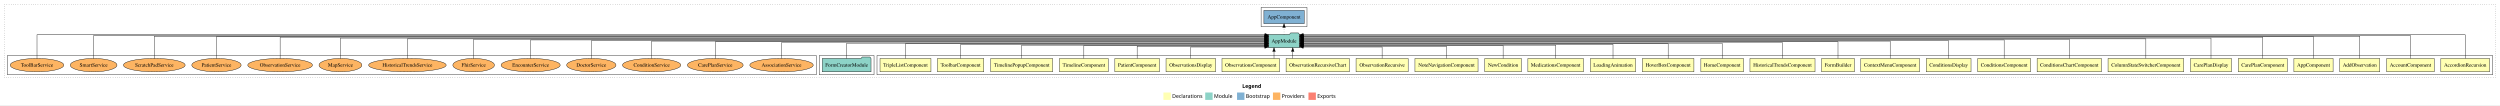
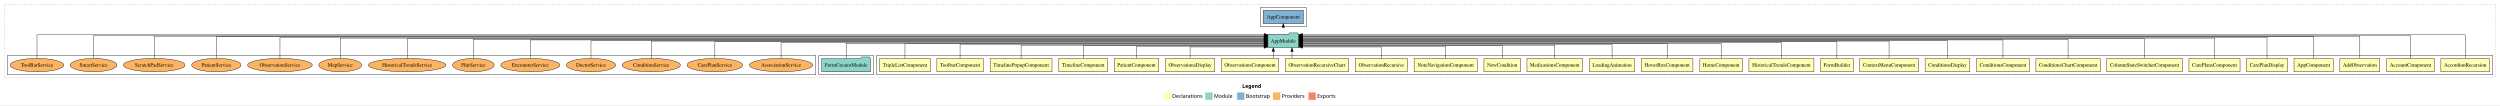
- <svg xmlns="http://www.w3.org/2000/svg" width="6756pt" height="284pt" viewBox="0.00 0.00 6756.00 284.00">
+ <svg xmlns="http://www.w3.org/2000/svg" width="6760pt" height="284pt" viewBox="0.00 0.00 6760.00 284.00">
  <g id="graph0" class="graph" transform="scale(1 1) rotate(0) translate(4 280)">
-     <polygon fill="#ffffff" stroke="transparent" points="-4,4 -4,-280 6752,-280 6752,4 -4,4" />
-     <text text-anchor="start" x="3353.009" y="-42.4" font-family="sans-serif" font-weight="bold" font-size="14.00" fill="#000000">Legend</text>
-     <polygon fill="#ffffb3" stroke="transparent" points="3140,-10 3140,-30 3160,-30 3160,-10 3140,-10" />
-     <text text-anchor="start" x="3163.629" y="-15.4" font-family="sans-serif" font-size="14.00" fill="#000000">  Declarations</text>
-     <polygon fill="#8dd3c7" stroke="transparent" points="3253,-10 3253,-30 3273,-30 3273,-10 3253,-10" />
-     <text text-anchor="start" x="3276.725" y="-15.4" font-family="sans-serif" font-size="14.00" fill="#000000">  Module</text>
-     <polygon fill="#80b1d3" stroke="transparent" points="3339,-10 3339,-30 3359,-30 3359,-10 3339,-10" />
-     <text text-anchor="start" x="3362.781" y="-15.4" font-family="sans-serif" font-size="14.00" fill="#000000">  Bootstrap</text>
-     <polygon fill="#fdb462" stroke="transparent" points="3436,-10 3436,-30 3456,-30 3456,-10 3436,-10" />
-     <text text-anchor="start" x="3459.673" y="-15.4" font-family="sans-serif" font-size="14.00" fill="#000000">  Providers</text>
-     <polygon fill="#fb8072" stroke="transparent" points="3532,-10 3532,-30 3552,-30 3552,-10 3532,-10" />
-     <text text-anchor="start" x="3555.726" y="-15.4" font-family="sans-serif" font-size="14.00" fill="#000000">  Exports</text>
+     <polygon fill="#ffffff" stroke="transparent" points="-4,4 -4,-280 6756,-280 6756,4 -4,4" />
+     <text text-anchor="start" x="3355.009" y="-42.4" font-family="sans-serif" font-weight="bold" font-size="14.00" fill="#000000">Legend</text>
+     <polygon fill="#ffffb3" stroke="transparent" points="3142,-10 3142,-30 3162,-30 3162,-10 3142,-10" />
+     <text text-anchor="start" x="3165.629" y="-15.4" font-family="sans-serif" font-size="14.00" fill="#000000">  Declarations</text>
+     <polygon fill="#8dd3c7" stroke="transparent" points="3255,-10 3255,-30 3275,-30 3275,-10 3255,-10" />
+     <text text-anchor="start" x="3278.725" y="-15.4" font-family="sans-serif" font-size="14.00" fill="#000000">  Module</text>
+     <polygon fill="#80b1d3" stroke="transparent" points="3341,-10 3341,-30 3361,-30 3361,-10 3341,-10" />
+     <text text-anchor="start" x="3364.781" y="-15.4" font-family="sans-serif" font-size="14.00" fill="#000000">  Bootstrap</text>
+     <polygon fill="#fdb462" stroke="transparent" points="3438,-10 3438,-30 3458,-30 3458,-10 3438,-10" />
+     <text text-anchor="start" x="3461.673" y="-15.4" font-family="sans-serif" font-size="14.00" fill="#000000">  Providers</text>
+     <polygon fill="#fb8072" stroke="transparent" points="3534,-10 3534,-30 3554,-30 3554,-10 3534,-10" />
+     <text text-anchor="start" x="3557.726" y="-15.4" font-family="sans-serif" font-size="14.00" fill="#000000">  Exports</text>
    <g id="clust1" class="cluster">
-       <polygon fill="none" stroke="#000000" stroke-dasharray="1,5" points="8,-70 8,-268 6740,-268 6740,-70 8,-70" />
+       <polygon fill="none" stroke="#000000" stroke-dasharray="1,5" points="8,-70 8,-268 6744,-268 6744,-70 8,-70" />
    </g>
    <g id="clust2" class="cluster">
-       <polygon fill="none" stroke="#000000" points="2366,-78 2366,-130 6732,-130 6732,-78 2366,-78" />
+       <polygon fill="none" stroke="#000000" points="2366,-78 2366,-130 6736,-130 6736,-78 2366,-78" />
    </g>
    <g id="clust31" class="cluster">
      <polygon fill="none" stroke="#000000" points="2210,-78 2210,-130 2358,-130 2358,-78 2210,-78" />
    </g>
    <g id="clust33" class="cluster">
      <polygon fill="none" stroke="#000000" points="3404,-208 3404,-260 3528,-260 3528,-208 3404,-208" />
    </g>
    <g id="clust34" class="cluster">
      <polygon fill="none" stroke="#000000" points="16,-78 16,-130 2202,-130 2202,-78 16,-78" />
    </g>
    <g id="node1" class="node">
-       <polygon fill="#ffffb3" stroke="#000000" points="6723.849,-122 6592.151,-122 6592.151,-86 6723.849,-86 6723.849,-122" />
-       <text text-anchor="middle" x="6658" y="-99.8" font-family="Times,serif" font-size="14.00" fill="#000000">AccordionRecursion</text>
+       <polygon fill="#ffffb3" stroke="#000000" points="6727.849,-122 6596.151,-122 6596.151,-86 6727.849,-86 6727.849,-122" />
+       <text text-anchor="middle" x="6662" y="-99.8" font-family="Times,serif" font-size="14.00" fill="#000000">AccordionRecursion</text>
    </g>
    <g id="node29" class="node">
      <polygon fill="#8dd3c7" stroke="#000000" points="3507.657,-187 3504.657,-191 3483.657,-191 3480.657,-187 3424.343,-187 3424.343,-151 3507.657,-151 3507.657,-187" />
      <text text-anchor="middle" x="3466" y="-164.8" font-family="Times,serif" font-size="14.00" fill="#000000">AppModule</text>
    </g>
    <g id="edge1" class="edge">
-       <path fill="none" stroke="#000000" d="M6658,-122.198C6658,-146.356 6658,-186 6658,-186 6658,-186 3517.82,-186 3517.82,-186" />
-       <polygon fill="#000000" stroke="#000000" points="3517.82,-182.5 3507.82,-186 3517.82,-189.5 3517.82,-182.5" />
+       <path fill="none" stroke="#000000" d="M6662,-122.198C6662,-146.356 6662,-186 6662,-186 6662,-186 3517.873,-186 3517.873,-186" />
+       <polygon fill="#000000" stroke="#000000" points="3517.873,-182.5 3507.873,-186 3517.873,-189.5 3517.873,-182.5" />
    </g>
    <g id="node2" class="node">
-       <polygon fill="#ffffb3" stroke="#000000" points="6574.259,-122 6445.741,-122 6445.741,-86 6574.259,-86 6574.259,-122" />
-       <text text-anchor="middle" x="6510" y="-99.8" font-family="Times,serif" font-size="14.00" fill="#000000">AccountComponent</text>
+       <polygon fill="#ffffb3" stroke="#000000" points="6578.259,-122 6449.741,-122 6449.741,-86 6578.259,-86 6578.259,-122" />
+       <text text-anchor="middle" x="6514" y="-99.8" font-family="Times,serif" font-size="14.00" fill="#000000">AccountComponent</text>
    </g>
    <g id="edge2" class="edge">
-       <path fill="none" stroke="#000000" d="M6510,-122.153C6510,-145.757 6510,-184 6510,-184 6510,-184 3517.872,-184 3517.872,-184" />
-       <polygon fill="#000000" stroke="#000000" points="3517.873,-180.5 3507.872,-184 3517.872,-187.5 3517.873,-180.5" />
+       <path fill="none" stroke="#000000" d="M6514,-122.153C6514,-145.757 6514,-184 6514,-184 6514,-184 3517.927,-184 3517.927,-184" />
+       <polygon fill="#000000" stroke="#000000" points="3517.928,-180.5 3507.927,-184 3517.927,-187.5 3517.928,-180.5" />
    </g>
    <g id="node3" class="node">
-       <polygon fill="#ffffb3" stroke="#000000" points="6427.03,-122 6318.97,-122 6318.97,-86 6427.03,-86 6427.03,-122" />
-       <text text-anchor="middle" x="6373" y="-99.8" font-family="Times,serif" font-size="14.00" fill="#000000">AddObservation</text>
+       <polygon fill="#ffffb3" stroke="#000000" points="6431.03,-122 6322.97,-122 6322.97,-86 6431.03,-86 6431.03,-122" />
+       <text text-anchor="middle" x="6377" y="-99.8" font-family="Times,serif" font-size="14.00" fill="#000000">AddObservation</text>
    </g>
    <g id="edge3" class="edge">
-       <path fill="none" stroke="#000000" d="M6373,-122.091C6373,-145.133 6373,-182 6373,-182 6373,-182 3517.933,-182 3517.933,-182" />
-       <polygon fill="#000000" stroke="#000000" points="3517.933,-178.5 3507.933,-182 3517.933,-185.5 3517.933,-178.5" />
+       <path fill="none" stroke="#000000" d="M6377,-122.091C6377,-145.133 6377,-182 6377,-182 6377,-182 3517.71,-182 3517.71,-182" />
+       <polygon fill="#000000" stroke="#000000" points="3517.71,-178.5 3507.71,-182 3517.71,-185.5 3517.71,-178.5" />
    </g>
    <g id="node4" class="node">
-       <polygon fill="#ffffb3" stroke="#000000" points="6300.94,-122 6195.06,-122 6195.06,-86 6300.94,-86 6300.94,-122" />
-       <text text-anchor="middle" x="6248" y="-99.8" font-family="Times,serif" font-size="14.00" fill="#000000">AppComponent</text>
+       <polygon fill="#ffffb3" stroke="#000000" points="6304.94,-122 6199.06,-122 6199.06,-86 6304.94,-86 6304.94,-122" />
+       <text text-anchor="middle" x="6252" y="-99.8" font-family="Times,serif" font-size="14.00" fill="#000000">AppComponent</text>
    </g>
    <g id="edge4" class="edge">
-       <path fill="none" stroke="#000000" d="M6248,-122.248C6248,-145.018 6248,-181 6248,-181 6248,-181 3517.759,-181 3517.759,-181" />
-       <polygon fill="#000000" stroke="#000000" points="3517.759,-177.5 3507.759,-181 3517.759,-184.5 3517.759,-177.5" />
+       <path fill="none" stroke="#000000" d="M6252,-122.248C6252,-145.018 6252,-181 6252,-181 6252,-181 3517.819,-181 3517.819,-181" />
+       <polygon fill="#000000" stroke="#000000" points="3517.819,-177.5 3507.819,-181 3517.819,-184.5 3517.819,-177.5" />
    </g>
    <g id="node5" class="node">
-       <polygon fill="#ffffb3" stroke="#000000" points="6177.147,-122 6044.853,-122 6044.853,-86 6177.147,-86 6177.147,-122" />
-       <text text-anchor="middle" x="6111" y="-99.8" font-family="Times,serif" font-size="14.00" fill="#000000">CarePlanComponent</text>
+       <polygon fill="#ffffb3" stroke="#000000" points="6181.361,-122 6070.639,-122 6070.639,-86 6181.361,-86 6181.361,-122" />
+       <text text-anchor="middle" x="6126" y="-99.8" font-family="Times,serif" font-size="14.00" fill="#000000">CarePlanDisplay</text>
    </g>
    <g id="edge5" class="edge">
-       <path fill="none" stroke="#000000" d="M6111,-122.155C6111,-144.352 6111,-179 6111,-179 6111,-179 3517.813,-179 3517.813,-179" />
-       <polygon fill="#000000" stroke="#000000" points="3517.813,-175.5 3507.813,-179 3517.813,-182.5 3517.813,-175.5" />
+       <path fill="none" stroke="#000000" d="M6126,-122.155C6126,-144.352 6126,-179 6126,-179 6126,-179 3517.782,-179 3517.782,-179" />
+       <polygon fill="#000000" stroke="#000000" points="3517.782,-175.5 3507.782,-179 3517.782,-182.5 3517.782,-175.5" />
    </g>
    <g id="node6" class="node">
-       <polygon fill="#ffffb3" stroke="#000000" points="6026.361,-122 5915.639,-122 5915.639,-86 6026.361,-86 6026.361,-122" />
-       <text text-anchor="middle" x="5971" y="-99.8" font-family="Times,serif" font-size="14.00" fill="#000000">CarePlanDisplay</text>
+       <polygon fill="#ffffb3" stroke="#000000" points="6053.091,-122 5914.909,-122 5914.909,-86 6053.091,-86 6053.091,-122" />
+       <text text-anchor="middle" x="5984" y="-99.8" font-family="Times,serif" font-size="14.00" fill="#000000">CarePlansComponent</text>
    </g>
    <g id="edge6" class="edge">
-       <path fill="none" stroke="#000000" d="M5971,-122.045C5971,-143.662 5971,-177 5971,-177 5971,-177 3517.907,-177 3517.907,-177" />
-       <polygon fill="#000000" stroke="#000000" points="3517.907,-173.5 3507.907,-177 3517.907,-180.5 3517.907,-173.5" />
+       <path fill="none" stroke="#000000" d="M5984,-122.045C5984,-143.662 5984,-177 5984,-177 5984,-177 3517.864,-177 3517.864,-177" />
+       <polygon fill="#000000" stroke="#000000" points="3517.864,-173.5 3507.864,-177 3517.864,-180.5 3517.864,-173.5" />
    </g>
    <g id="node7" class="node">
      <polygon fill="#ffffb3" stroke="#000000" points="5897.203,-122 5692.797,-122 5692.797,-86 5897.203,-86 5897.203,-122" />
      <text text-anchor="middle" x="5795" y="-99.8" font-family="Times,serif" font-size="14.00" fill="#000000">ColumnStateSwitcherComponent</text>
    </g>
    <g id="edge7" class="edge">
      <path fill="none" stroke="#000000" d="M5795,-122.284C5795,-143.321 5795,-175 5795,-175 5795,-175 3517.911,-175 3517.911,-175" />
      <polygon fill="#000000" stroke="#000000" points="3517.911,-171.5 3507.911,-175 3517.911,-178.5 3517.911,-171.5" />
    </g>
    <g id="node8" class="node">
      <polygon fill="#ffffb3" stroke="#000000" points="5674.888,-122 5501.112,-122 5501.112,-86 5674.888,-86 5674.888,-122" />
      <text text-anchor="middle" x="5588" y="-99.8" font-family="Times,serif" font-size="14.00" fill="#000000">ConditionsChartComponent</text>
    </g>
    <g id="edge8" class="edge">
      <path fill="none" stroke="#000000" d="M5588,-122.027C5588,-142.767 5588,-174 5588,-174 5588,-174 3517.911,-174 3517.911,-174" />
      <polygon fill="#000000" stroke="#000000" points="3517.911,-170.5 3507.911,-174 3517.911,-177.5 3517.911,-170.5" />
    </g>
    <g id="node9" class="node">
      <polygon fill="#ffffb3" stroke="#000000" points="5483.286,-122 5340.714,-122 5340.714,-86 5483.286,-86 5483.286,-122" />
      <text text-anchor="middle" x="5412" y="-99.8" font-family="Times,serif" font-size="14.00" fill="#000000">ConditionsComponent</text>
    </g>
    <g id="edge9" class="edge">
      <path fill="none" stroke="#000000" d="M5412,-122.223C5412,-142.365 5412,-172 5412,-172 5412,-172 3517.999,-172 3517.999,-172" />
      <polygon fill="#000000" stroke="#000000" points="3517.999,-168.5 3507.999,-172 3517.999,-175.5 3517.999,-168.5" />
    </g>
    <g id="node10" class="node">
      <polygon fill="#ffffb3" stroke="#000000" points="5322.5,-122 5201.5,-122 5201.5,-86 5322.5,-86 5322.5,-122" />
      <text text-anchor="middle" x="5262" y="-99.8" font-family="Times,serif" font-size="14.00" fill="#000000">ConditionsDisplay</text>
    </g>
    <g id="edge10" class="edge">
      <path fill="none" stroke="#000000" d="M5262,-122.035C5262,-141.576 5262,-170 5262,-170 5262,-170 3517.751,-170 3517.751,-170" />
      <polygon fill="#000000" stroke="#000000" points="3517.751,-166.5 3507.751,-170 3517.751,-173.5 3517.751,-166.5" />
    </g>
    <g id="node11" class="node">
      <polygon fill="#ffffb3" stroke="#000000" points="5183.324,-122 5024.676,-122 5024.676,-86 5183.324,-86 5183.324,-122" />
      <text text-anchor="middle" x="5104" y="-99.8" font-family="Times,serif" font-size="14.00" fill="#000000">ContextMenuComponent</text>
    </g>
    <g id="edge11" class="edge">
      <path fill="none" stroke="#000000" d="M5104,-122.106C5104,-141.339 5104,-169 5104,-169 5104,-169 3517.722,-169 3517.722,-169" />
      <polygon fill="#000000" stroke="#000000" points="3517.722,-165.5 3507.722,-169 3517.722,-172.5 3517.722,-165.5" />
    </g>
    <g id="node12" class="node">
      <polygon fill="#ffffb3" stroke="#000000" points="5007.327,-122 4918.673,-122 4918.673,-86 5007.327,-86 5007.327,-122" />
      <text text-anchor="middle" x="4963" y="-99.8" font-family="Times,serif" font-size="14.00" fill="#000000">FormBuilder</text>
    </g>
    <g id="edge12" class="edge">
      <path fill="none" stroke="#000000" d="M4963,-122.222C4963,-140.828 4963,-167 4963,-167 4963,-167 3517.995,-167 3517.995,-167" />
      <polygon fill="#000000" stroke="#000000" points="3517.995,-163.5 3507.995,-167 3517.995,-170.5 3517.995,-163.5" />
    </g>
    <g id="node13" class="node">
      <polygon fill="#ffffb3" stroke="#000000" points="4900.909,-122 4725.091,-122 4725.091,-86 4900.909,-86 4900.909,-122" />
      <text text-anchor="middle" x="4813" y="-99.8" font-family="Times,serif" font-size="14.00" fill="#000000">HistoricalTrendsComponent</text>
    </g>
    <g id="edge13" class="edge">
      <path fill="none" stroke="#000000" d="M4813,-122.302C4813,-140.27 4813,-165 4813,-165 4813,-165 3517.79,-165 3517.79,-165" />
      <polygon fill="#000000" stroke="#000000" points="3517.79,-161.5 3507.79,-165 3517.79,-168.5 3517.79,-161.5" />
    </g>
    <g id="node14" class="node">
      <polygon fill="#ffffb3" stroke="#000000" points="4707.545,-122 4592.455,-122 4592.455,-86 4707.545,-86 4707.545,-122" />
      <text text-anchor="middle" x="4650" y="-99.8" font-family="Times,serif" font-size="14.00" fill="#000000">HomeComponent</text>
    </g>
    <g id="edge14" class="edge">
      <path fill="none" stroke="#000000" d="M4650,-122.022C4650,-139.373 4650,-163 4650,-163 4650,-163 3517.791,-163 3517.791,-163" />
      <polygon fill="#000000" stroke="#000000" points="3517.791,-159.5 3507.791,-163 3517.791,-166.5 3517.791,-159.5" />
    </g>
    <g id="node15" class="node">
      <polygon fill="#ffffb3" stroke="#000000" points="4573.651,-122 4434.349,-122 4434.349,-86 4573.651,-86 4573.651,-122" />
      <text text-anchor="middle" x="4504" y="-99.8" font-family="Times,serif" font-size="14.00" fill="#000000">HoverBoxComponent</text>
    </g>
    <g id="edge15" class="edge">
      <path fill="none" stroke="#000000" d="M4504,-122.034C4504,-139.06 4504,-162 4504,-162 4504,-162 3517.976,-162 3517.976,-162" />
      <polygon fill="#000000" stroke="#000000" points="3517.977,-158.5 3507.976,-162 3517.976,-165.5 3517.977,-158.5" />
    </g>
    <g id="node16" class="node">
      <polygon fill="#ffffb3" stroke="#000000" points="4416.042,-122 4293.958,-122 4293.958,-86 4416.042,-86 4416.042,-122" />
      <text text-anchor="middle" x="4355" y="-99.8" font-family="Times,serif" font-size="14.00" fill="#000000">LoadingAnimation</text>
    </g>
    <g id="edge16" class="edge">
      <path fill="none" stroke="#000000" d="M4355,-122.027C4355,-138.398 4355,-160 4355,-160 4355,-160 3517.686,-160 3517.686,-160" />
      <polygon fill="#000000" stroke="#000000" points="3517.686,-156.5 3507.686,-160 3517.686,-163.5 3517.686,-156.5" />
    </g>
    <g id="node17" class="node">
      <polygon fill="#ffffb3" stroke="#000000" points="4275.038,-122 4124.962,-122 4124.962,-86 4275.038,-86 4275.038,-122" />
      <text text-anchor="middle" x="4200" y="-99.8" font-family="Times,serif" font-size="14.00" fill="#000000">MedicationsComponent</text>
    </g>
    <g id="edge17" class="edge">
      <path fill="none" stroke="#000000" d="M4200,-122.282C4200,-137.948 4200,-158 4200,-158 4200,-158 3517.832,-158 3517.832,-158" />
      <polygon fill="#000000" stroke="#000000" points="3517.832,-154.5 3507.832,-158 3517.832,-161.5 3517.832,-154.5" />
    </g>
    <g id="node18" class="node">
      <polygon fill="#ffffb3" stroke="#000000" points="4107.437,-122 4008.563,-122 4008.563,-86 4107.437,-86 4107.437,-122" />
      <text text-anchor="middle" x="4058" y="-99.8" font-family="Times,serif" font-size="14.00" fill="#000000">NewCondition</text>
    </g>
    <g id="edge18" class="edge">
      <path fill="none" stroke="#000000" d="M4058,-122.24C4058,-137.571 4058,-157 4058,-157 4058,-157 3518.101,-157 3518.101,-157" />
      <polygon fill="#000000" stroke="#000000" points="3518.101,-153.5 3508.101,-157 3518.101,-160.5 3518.101,-153.5" />
    </g>
    <g id="node19" class="node">
      <polygon fill="#ffffb3" stroke="#000000" points="3990.252,-122 3819.748,-122 3819.748,-86 3990.252,-86 3990.252,-122" />
      <text text-anchor="middle" x="3905" y="-99.8" font-family="Times,serif" font-size="14.00" fill="#000000">NoteNavigationComponent</text>
    </g>
    <g id="edge19" class="edge">
      <path fill="none" stroke="#000000" d="M3905,-122.124C3905,-136.783 3905,-155 3905,-155 3905,-155 3517.696,-155 3517.696,-155" />
      <polygon fill="#000000" stroke="#000000" points="3517.696,-151.5 3507.696,-155 3517.696,-158.5 3517.696,-151.5" />
    </g>
    <g id="node20" class="node">
      <polygon fill="#ffffb3" stroke="#000000" points="3801.399,-122 3660.601,-122 3660.601,-86 3801.399,-86 3801.399,-122" />
      <text text-anchor="middle" x="3731" y="-99.8" font-family="Times,serif" font-size="14.00" fill="#000000">ObservationRecursive</text>
    </g>
    <g id="edge20" class="edge">
      <path fill="none" stroke="#000000" d="M3731,-122.246C3731,-136.177 3731,-153 3731,-153 3731,-153 3517.698,-153 3517.698,-153" />
      <polygon fill="#000000" stroke="#000000" points="3517.698,-149.5 3507.698,-153 3517.698,-156.5 3517.698,-149.5" />
    </g>
    <g id="node21" class="node">
      <polygon fill="#ffffb3" stroke="#000000" points="3642.501,-122 3471.499,-122 3471.499,-86 3642.501,-86 3642.501,-122" />
      <text text-anchor="middle" x="3557" y="-99.8" font-family="Times,serif" font-size="14.00" fill="#000000">ObservationRecursiveChart</text>
    </g>
    <g id="edge21" class="edge">
      <path fill="none" stroke="#000000" d="M3489.539,-122.106C3489.539,-122.106 3489.539,-140.991 3489.539,-140.991" />
      <polygon fill="#000000" stroke="#000000" points="3486.039,-140.991 3489.539,-150.991 3493.039,-140.991 3486.039,-140.991" />
    </g>
    <g id="node22" class="node">
      <polygon fill="#ffffb3" stroke="#000000" points="3453.699,-122 3298.301,-122 3298.301,-86 3453.699,-86 3453.699,-122" />
      <text text-anchor="middle" x="3376" y="-99.8" font-family="Times,serif" font-size="14.00" fill="#000000">ObservationsComponent</text>
    </g>
    <g id="edge22" class="edge">
      <path fill="none" stroke="#000000" d="M3438.886,-122.106C3438.886,-122.106 3438.886,-140.991 3438.886,-140.991" />
      <polygon fill="#000000" stroke="#000000" points="3435.386,-140.991 3438.886,-150.991 3442.386,-140.991 3435.386,-140.991" />
    </g>
    <g id="node23" class="node">
      <polygon fill="#ffffb3" stroke="#000000" points="3280.914,-122 3147.086,-122 3147.086,-86 3280.914,-86 3280.914,-122" />
      <text text-anchor="middle" x="3214" y="-99.8" font-family="Times,serif" font-size="14.00" fill="#000000">ObservationsDisplay</text>
    </g>
    <g id="edge23" class="edge">
      <path fill="none" stroke="#000000" d="M3214,-122.246C3214,-136.177 3214,-153 3214,-153 3214,-153 3414.104,-153 3414.104,-153" />
      <polygon fill="#000000" stroke="#000000" points="3414.104,-156.5 3424.104,-153 3414.104,-149.5 3414.104,-156.5" />
    </g>
    <g id="node24" class="node">
      <polygon fill="#ffffb3" stroke="#000000" points="3129.216,-122 3008.784,-122 3008.784,-86 3129.216,-86 3129.216,-122" />
      <text text-anchor="middle" x="3069" y="-99.8" font-family="Times,serif" font-size="14.00" fill="#000000">PatientComponent</text>
    </g>
    <g id="edge24" class="edge">
      <path fill="none" stroke="#000000" d="M3069,-122.124C3069,-136.783 3069,-155 3069,-155 3069,-155 3414.264,-155 3414.264,-155" />
      <polygon fill="#000000" stroke="#000000" points="3414.264,-158.5 3424.264,-155 3414.264,-151.5 3414.264,-158.5" />
    </g>
    <g id="node25" class="node">
      <polygon fill="#ffffb3" stroke="#000000" points="2990.877,-122 2859.123,-122 2859.123,-86 2990.877,-86 2990.877,-122" />
      <text text-anchor="middle" x="2925" y="-99.8" font-family="Times,serif" font-size="14.00" fill="#000000">TimelineComponent</text>
    </g>
    <g id="edge25" class="edge">
      <path fill="none" stroke="#000000" d="M2925,-122.24C2925,-137.571 2925,-157 2925,-157 2925,-157 3413.999,-157 3413.999,-157" />
      <polygon fill="#000000" stroke="#000000" points="3413.999,-160.5 3423.999,-157 3413.999,-153.5 3413.999,-160.5" />
    </g>
    <g id="node26" class="node">
      <polygon fill="#ffffb3" stroke="#000000" points="2840.66,-122 2673.34,-122 2673.34,-86 2840.66,-86 2840.66,-122" />
      <text text-anchor="middle" x="2757" y="-99.8" font-family="Times,serif" font-size="14.00" fill="#000000">TimelinePopupComponent</text>
    </g>
    <g id="edge26" class="edge">
      <path fill="none" stroke="#000000" d="M2757,-122.282C2757,-137.948 2757,-158 2757,-158 2757,-158 3414.296,-158 3414.296,-158" />
      <polygon fill="#000000" stroke="#000000" points="3414.296,-161.5 3424.296,-158 3414.296,-154.5 3414.296,-161.5" />
    </g>
    <g id="node27" class="node">
      <polygon fill="#ffffb3" stroke="#000000" points="2654.651,-122 2529.349,-122 2529.349,-86 2654.651,-86 2654.651,-122" />
      <text text-anchor="middle" x="2592" y="-99.8" font-family="Times,serif" font-size="14.00" fill="#000000">ToolbarComponent</text>
    </g>
    <g id="edge27" class="edge">
      <path fill="none" stroke="#000000" d="M2592,-122.027C2592,-138.398 2592,-160 2592,-160 2592,-160 3414.14,-160 3414.14,-160" />
      <polygon fill="#000000" stroke="#000000" points="3414.14,-163.5 3424.14,-160 3414.14,-156.5 3414.14,-163.5" />
    </g>
    <g id="node28" class="node">
      <polygon fill="#ffffb3" stroke="#000000" points="2511.82,-122 2374.18,-122 2374.18,-86 2511.82,-86 2511.82,-122" />
      <text text-anchor="middle" x="2443" y="-99.8" font-family="Times,serif" font-size="14.00" fill="#000000">TripleListComponent</text>
    </g>
    <g id="edge28" class="edge">
      <path fill="none" stroke="#000000" d="M2443,-122.034C2443,-139.06 2443,-162 2443,-162 2443,-162 3414.311,-162 3414.311,-162" />
      <polygon fill="#000000" stroke="#000000" points="3414.311,-165.5 3424.311,-162 3414.311,-158.5 3414.311,-165.5" />
    </g>
    <g id="node31" class="node">
      <polygon fill="#80b1d3" stroke="#000000" points="3520.439,-252 3411.561,-252 3411.561,-216 3520.439,-216 3520.439,-252" />
      <text text-anchor="middle" x="3466" y="-229.8" font-family="Times,serif" font-size="14.00" fill="#000000">AppComponent </text>
    </g>
    <g id="edge30" class="edge">
      <path fill="none" stroke="#000000" stroke-dasharray="1,5" d="M3466,-187.106C3466,-187.106 3466,-205.991 3466,-205.991" />
      <polygon fill="#000000" stroke="#000000" points="3462.5,-205.991 3466,-215.991 3469.5,-205.991 3462.5,-205.991" />
    </g>
    <g id="node30" class="node">
      <polygon fill="#8dd3c7" stroke="#000000" points="2349.861,-122 2346.861,-126 2325.861,-126 2322.861,-122 2218.139,-122 2218.139,-86 2349.861,-86 2349.861,-122" />
      <text text-anchor="middle" x="2284" y="-99.8" font-family="Times,serif" font-size="14.00" fill="#000000">FormCreatorModule</text>
    </g>
    <g id="edge29" class="edge">
      <path fill="none" stroke="#000000" d="M2284,-122.022C2284,-139.373 2284,-163 2284,-163 2284,-163 3414.279,-163 3414.279,-163" />
      <polygon fill="#000000" stroke="#000000" points="3414.279,-166.5 3424.279,-163 3414.279,-159.5 3414.279,-166.5" />
    </g>
    <g id="node32" class="node">
      <ellipse fill="#fdb462" stroke="#000000" cx="2108" cy="-104" rx="85.669" ry="18" />
      <text text-anchor="middle" x="2108" y="-99.8" font-family="Times,serif" font-size="14.00" fill="#000000">AssociationService</text>
    </g>
    <g id="edge31" class="edge">
      <path fill="none" stroke="#000000" d="M2108,-122.302C2108,-140.27 2108,-165 2108,-165 2108,-165 3414.243,-165 3414.243,-165" />
      <polygon fill="#000000" stroke="#000000" points="3414.243,-168.5 3424.243,-165 3414.243,-161.5 3414.243,-168.5" />
    </g>
    <g id="node33" class="node">
      <ellipse fill="#fdb462" stroke="#000000" cx="1929" cy="-104" rx="75.275" ry="18" />
      <text text-anchor="middle" x="1929" y="-99.8" font-family="Times,serif" font-size="14.00" fill="#000000">CarePlanService</text>
    </g>
    <g id="edge32" class="edge">
      <path fill="none" stroke="#000000" d="M1929,-122.222C1929,-140.828 1929,-167 1929,-167 1929,-167 3414.092,-167 3414.092,-167" />
      <polygon fill="#000000" stroke="#000000" points="3414.092,-170.5 3424.092,-167 3414.092,-163.5 3414.092,-170.5" />
    </g>
    <g id="node34" class="node">
      <ellipse fill="#fdb462" stroke="#000000" cx="1757" cy="-104" rx="78.751" ry="18" />
      <text text-anchor="middle" x="1757" y="-99.8" font-family="Times,serif" font-size="14.00" fill="#000000">ConditionService</text>
    </g>
    <g id="edge33" class="edge">
      <path fill="none" stroke="#000000" d="M1757,-122.106C1757,-141.339 1757,-169 1757,-169 1757,-169 3414.179,-169 3414.179,-169" />
      <polygon fill="#000000" stroke="#000000" points="3414.179,-172.5 3424.179,-169 3414.179,-165.5 3414.179,-172.5" />
    </g>
    <g id="node35" class="node">
      <ellipse fill="#fdb462" stroke="#000000" cx="1594" cy="-104" rx="66.611" ry="18" />
      <text text-anchor="middle" x="1594" y="-99.8" font-family="Times,serif" font-size="14.00" fill="#000000">DoctorService</text>
    </g>
    <g id="edge34" class="edge">
      <path fill="none" stroke="#000000" d="M1594,-122.035C1594,-141.576 1594,-170 1594,-170 1594,-170 3414.276,-170 3414.276,-170" />
      <polygon fill="#000000" stroke="#000000" points="3414.276,-173.5 3424.276,-170 3414.276,-166.5 3414.276,-173.5" />
    </g>
    <g id="node36" class="node">
      <ellipse fill="#fdb462" stroke="#000000" cx="1430" cy="-104" rx="79.855" ry="18" />
      <text text-anchor="middle" x="1430" y="-99.8" font-family="Times,serif" font-size="14.00" fill="#000000">EncounterService</text>
    </g>
    <g id="edge35" class="edge">
      <path fill="none" stroke="#000000" d="M1430,-122.223C1430,-142.365 1430,-172 1430,-172 1430,-172 3413.943,-172 3413.943,-172" />
      <polygon fill="#000000" stroke="#000000" points="3413.943,-175.5 3423.943,-172 3413.943,-168.5 3413.943,-175.5" />
    </g>
    <g id="node37" class="node">
      <ellipse fill="#fdb462" stroke="#000000" cx="1276" cy="-104" rx="56.174" ry="18" />
      <text text-anchor="middle" x="1276" y="-99.8" font-family="Times,serif" font-size="14.00" fill="#000000">FhirService</text>
    </g>
    <g id="edge36" class="edge">
      <path fill="none" stroke="#000000" d="M1276,-122.027C1276,-142.767 1276,-174 1276,-174 1276,-174 3414.207,-174 3414.207,-174" />
      <polygon fill="#000000" stroke="#000000" points="3414.207,-177.5 3424.207,-174 3414.207,-170.5 3414.207,-177.5" />
    </g>
    <g id="node38" class="node">
      <ellipse fill="#fdb462" stroke="#000000" cx="1097" cy="-104" rx="104.767" ry="18" />
      <text text-anchor="middle" x="1097" y="-99.8" font-family="Times,serif" font-size="14.00" fill="#000000">HistoricalTrendsService</text>
    </g>
    <g id="edge37" class="edge">
      <path fill="none" stroke="#000000" d="M1097,-122.284C1097,-143.321 1097,-175 1097,-175 1097,-175 3414.129,-175 3414.129,-175" />
      <polygon fill="#000000" stroke="#000000" points="3414.129,-178.5 3424.129,-175 3414.128,-171.5 3414.129,-178.5" />
    </g>
    <g id="node39" class="node">
      <ellipse fill="#fdb462" stroke="#000000" cx="916" cy="-104" rx="57.883" ry="18" />
      <text text-anchor="middle" x="916" y="-99.8" font-family="Times,serif" font-size="14.00" fill="#000000">MapService</text>
    </g>
    <g id="edge38" class="edge">
      <path fill="none" stroke="#000000" d="M916,-122.045C916,-143.662 916,-177 916,-177 916,-177 3414.13,-177 3414.13,-177" />
      <polygon fill="#000000" stroke="#000000" points="3414.13,-180.5 3424.13,-177 3414.13,-173.5 3414.13,-180.5" />
    </g>
    <g id="node40" class="node">
      <ellipse fill="#fdb462" stroke="#000000" cx="753" cy="-104" rx="87.377" ry="18" />
      <text text-anchor="middle" x="753" y="-99.8" font-family="Times,serif" font-size="14.00" fill="#000000">ObservationService</text>
    </g>
    <g id="edge39" class="edge">
      <path fill="none" stroke="#000000" d="M753,-122.155C753,-144.352 753,-179 753,-179 753,-179 3414.201,-179 3414.201,-179" />
      <polygon fill="#000000" stroke="#000000" points="3414.201,-182.5 3424.201,-179 3414.201,-175.5 3414.201,-182.5" />
    </g>
    <g id="node41" class="node">
      <ellipse fill="#fdb462" stroke="#000000" cx="581" cy="-104" rx="66.627" ry="18" />
      <text text-anchor="middle" x="581" y="-99.8" font-family="Times,serif" font-size="14.00" fill="#000000">PatientService</text>
    </g>
    <g id="edge40" class="edge">
      <path fill="none" stroke="#000000" d="M581,-122.248C581,-145.018 581,-181 581,-181 581,-181 3414.105,-181 3414.105,-181" />
      <polygon fill="#000000" stroke="#000000" points="3414.105,-184.5 3424.105,-181 3414.105,-177.5 3414.105,-184.5" />
    </g>
    <g id="node42" class="node">
      <ellipse fill="#fdb462" stroke="#000000" cx="413" cy="-104" rx="83.362" ry="18" />
      <text text-anchor="middle" x="413" y="-99.8" font-family="Times,serif" font-size="14.00" fill="#000000">ScratchPadService</text>
    </g>
    <g id="edge41" class="edge">
      <path fill="none" stroke="#000000" d="M413,-122.091C413,-145.133 413,-182 413,-182 413,-182 3414.292,-182 3414.292,-182" />
      <polygon fill="#000000" stroke="#000000" points="3414.292,-185.5 3424.292,-182 3414.292,-178.5 3414.292,-185.5" />
    </g>
    <g id="node43" class="node">
      <ellipse fill="#fdb462" stroke="#000000" cx="249" cy="-104" rx="63.115" ry="18" />
      <text text-anchor="middle" x="249" y="-99.8" font-family="Times,serif" font-size="14.00" fill="#000000">SmartService</text>
    </g>
    <g id="edge42" class="edge">
      <path fill="none" stroke="#000000" d="M249,-122.153C249,-145.757 249,-184 249,-184 249,-184 3414.149,-184 3414.149,-184" />
      <polygon fill="#000000" stroke="#000000" points="3414.149,-187.5 3424.149,-184 3414.149,-180.5 3414.149,-187.5" />
    </g>
    <g id="node44" class="node">
      <ellipse fill="#fdb462" stroke="#000000" cx="96" cy="-104" rx="72.348" ry="18" />
      <text text-anchor="middle" x="96" y="-99.8" font-family="Times,serif" font-size="14.00" fill="#000000">ToolBarService</text>
    </g>
    <g id="edge43" class="edge">
      <path fill="none" stroke="#000000" d="M96,-122.198C96,-146.356 96,-186 96,-186 96,-186 3414.304,-186 3414.304,-186" />
      <polygon fill="#000000" stroke="#000000" points="3414.304,-189.5 3424.304,-186 3414.304,-182.5 3414.304,-189.5" />
    </g>
  </g>
</svg>
